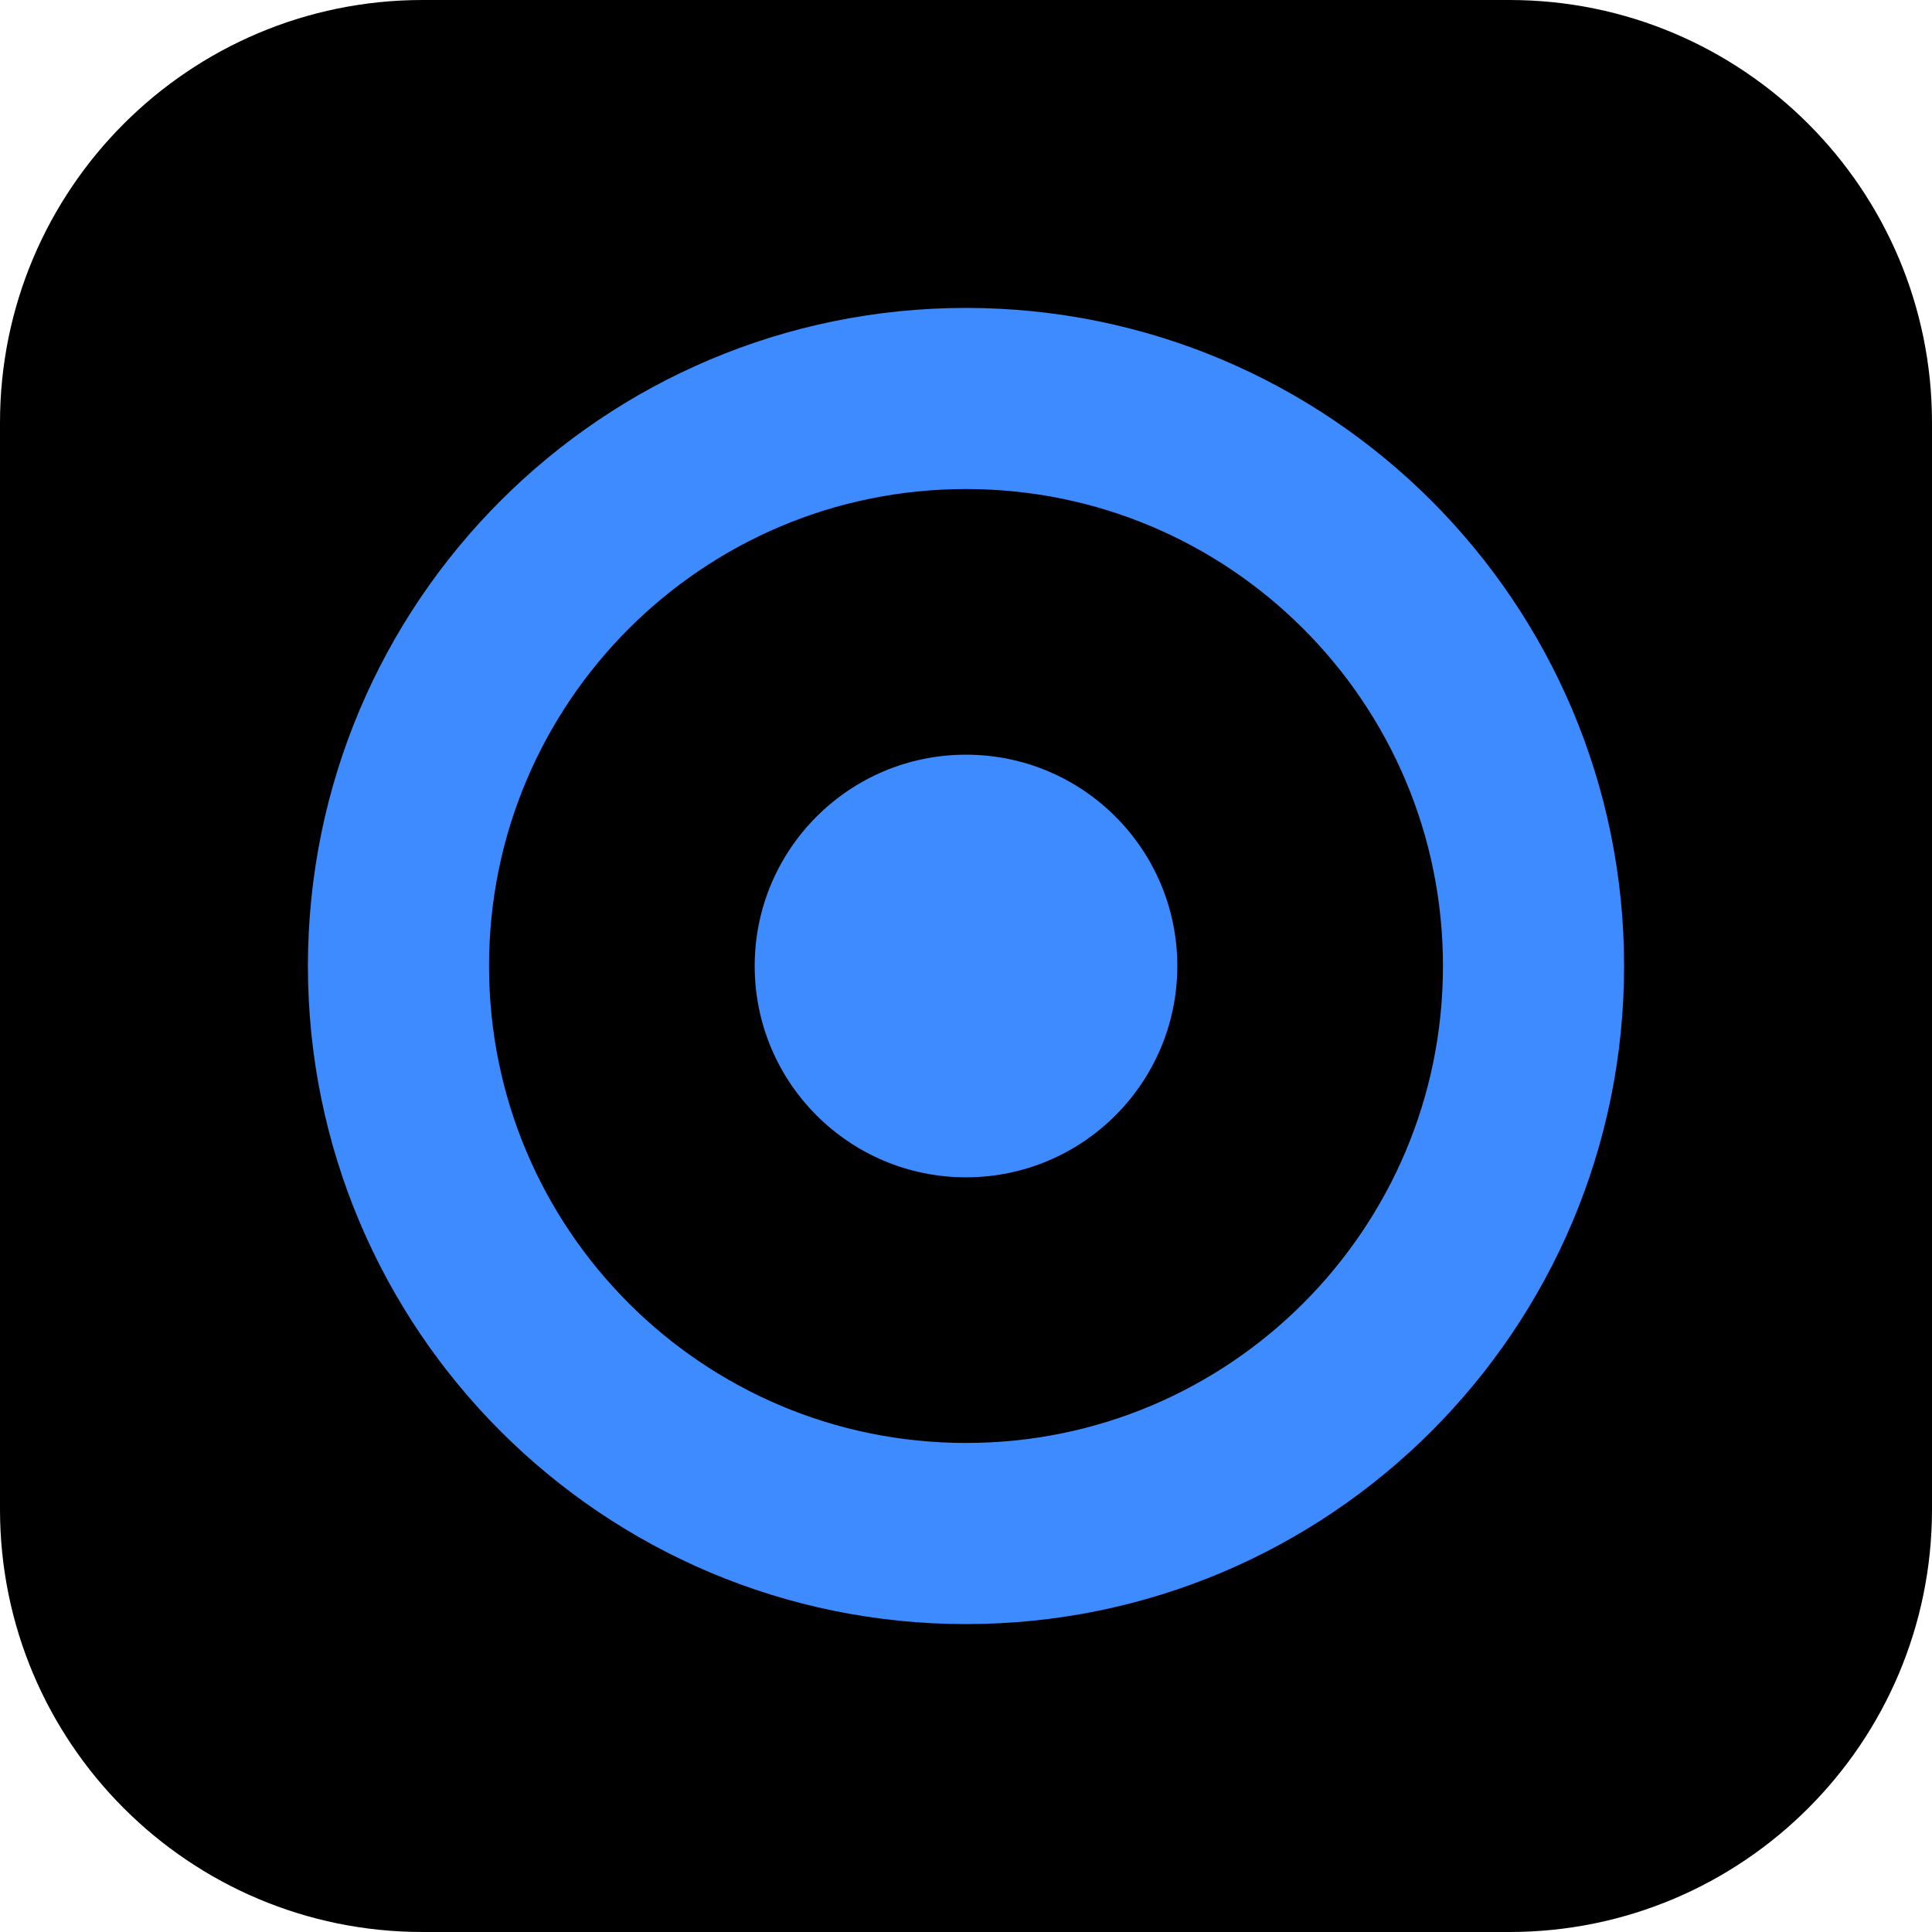
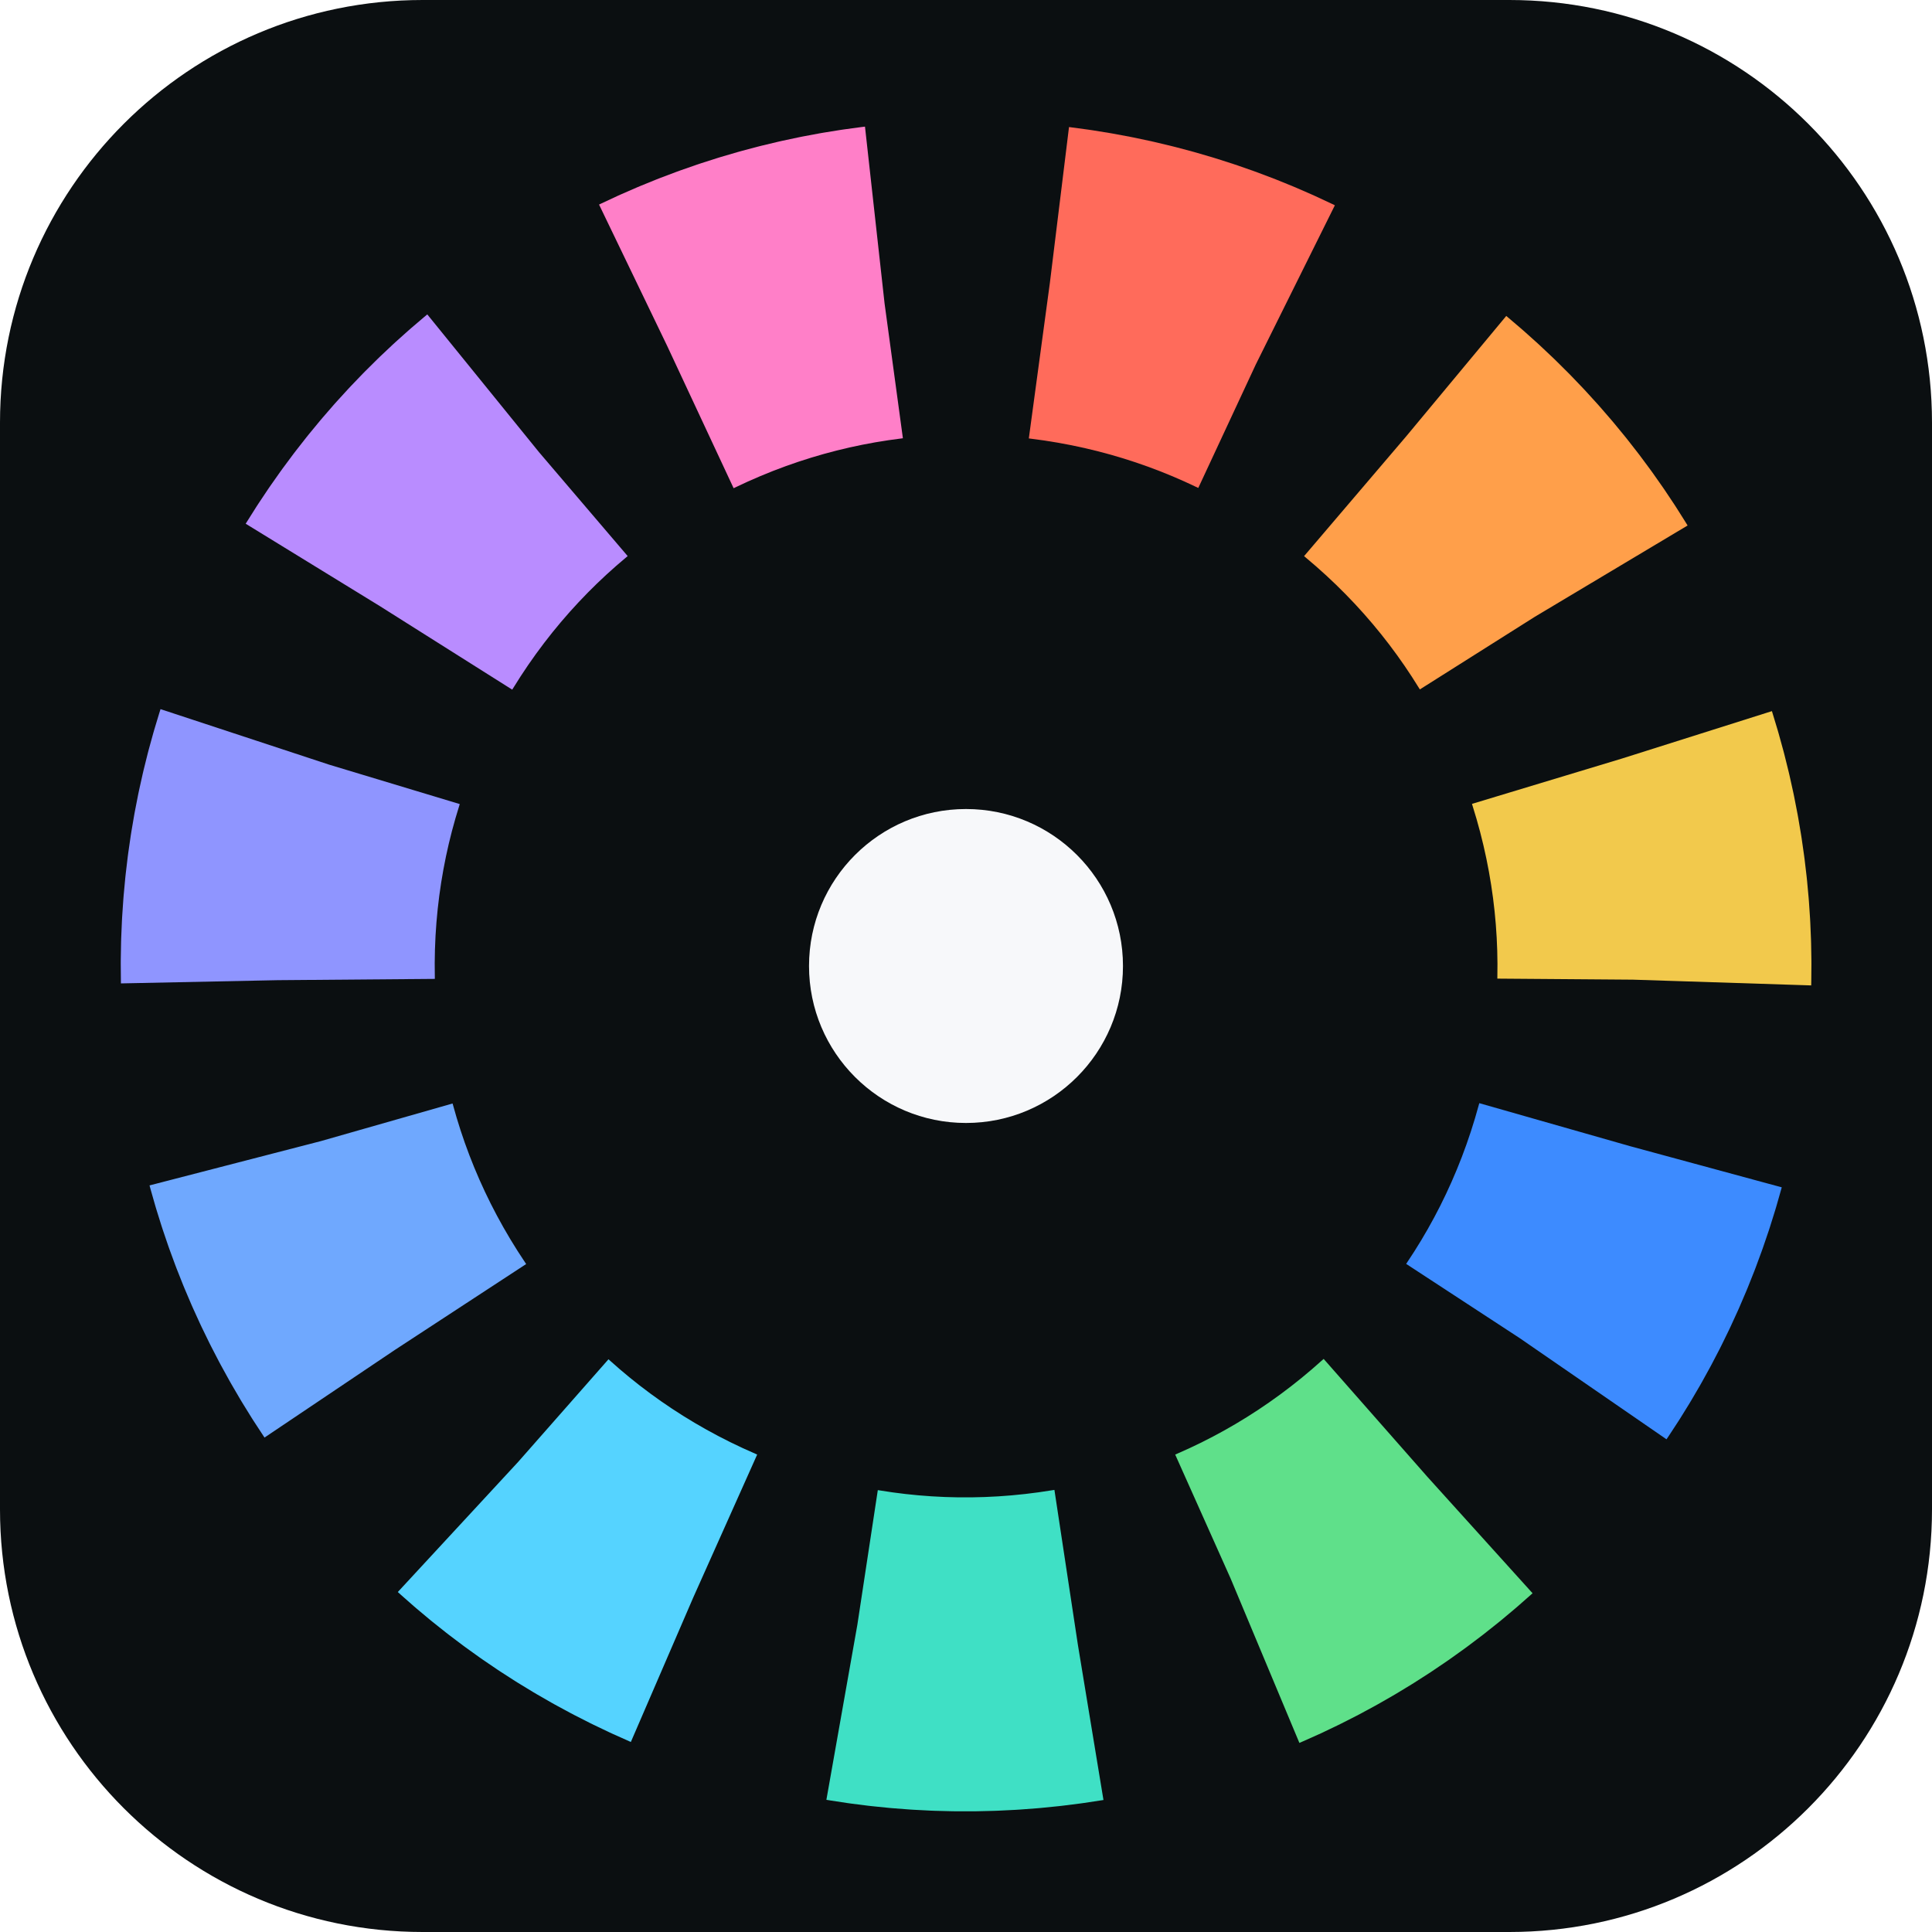
- <svg xmlns="http://www.w3.org/2000/svg" viewBox="0 0 32 32" width="32" height="32">
-   <rect width="32" height="32" rx="7" fill="#000000" />
-   <circle cx="16" cy="16" r="9.4" fill="none" stroke="#3D8BFF" stroke-width="3" />
-   <circle cx="16" cy="16" r="3.5" fill="#3D8BFF" />
+ <svg xmlns="http://www.w3.org/2000/svg" viewBox="-16 -16 32 32" width="32" height="32">
+   <rect x="-16" y="-16" width="32" height="32" rx="7" fill="#0B0F11" />
+   <g fill="none" stroke-width="5.2">
+     <circle r="11.4" stroke="#FF6B5B" stroke-dasharray="3.73 71.63" transform="rotate(-83)" />
+     <circle r="11.4" stroke="#FF9F4A" stroke-dasharray="3.73 71.63" transform="rotate(-50.27)" />
+     <circle r="11.4" stroke="#F2C94C" stroke-dasharray="3.73 71.63" transform="rotate(-17.55)" />
+     <circle r="11.4" stroke="#3D8BFF" stroke-dasharray="3.73 71.63" transform="rotate(15.18)" />
+     <circle r="11.4" stroke="#5FE08A" stroke-dasharray="3.73 71.63" transform="rotate(47.91)" />
+     <circle r="11.4" stroke="#3FE0C5" stroke-dasharray="3.73 71.63" transform="rotate(80.64)" />
+     <circle r="11.4" stroke="#55D3FF" stroke-dasharray="3.73 71.63" transform="rotate(113.36)" />
+     <circle r="11.4" stroke="#6FA8FE" stroke-dasharray="3.73 71.63" transform="rotate(146.09)" />
+     <circle r="11.4" stroke="#8F95FF" stroke-dasharray="3.73 71.63" transform="rotate(178.82)" />
+     <circle r="11.4" stroke="#B98CFF" stroke-dasharray="3.73 71.63" transform="rotate(211.55)" />
+     <circle r="11.4" stroke="#FF7FC8" stroke-dasharray="3.73 71.63" transform="rotate(244.27)" />
+   </g>
+   <circle r="2.6" fill="#F7F8FA" />
</svg>
